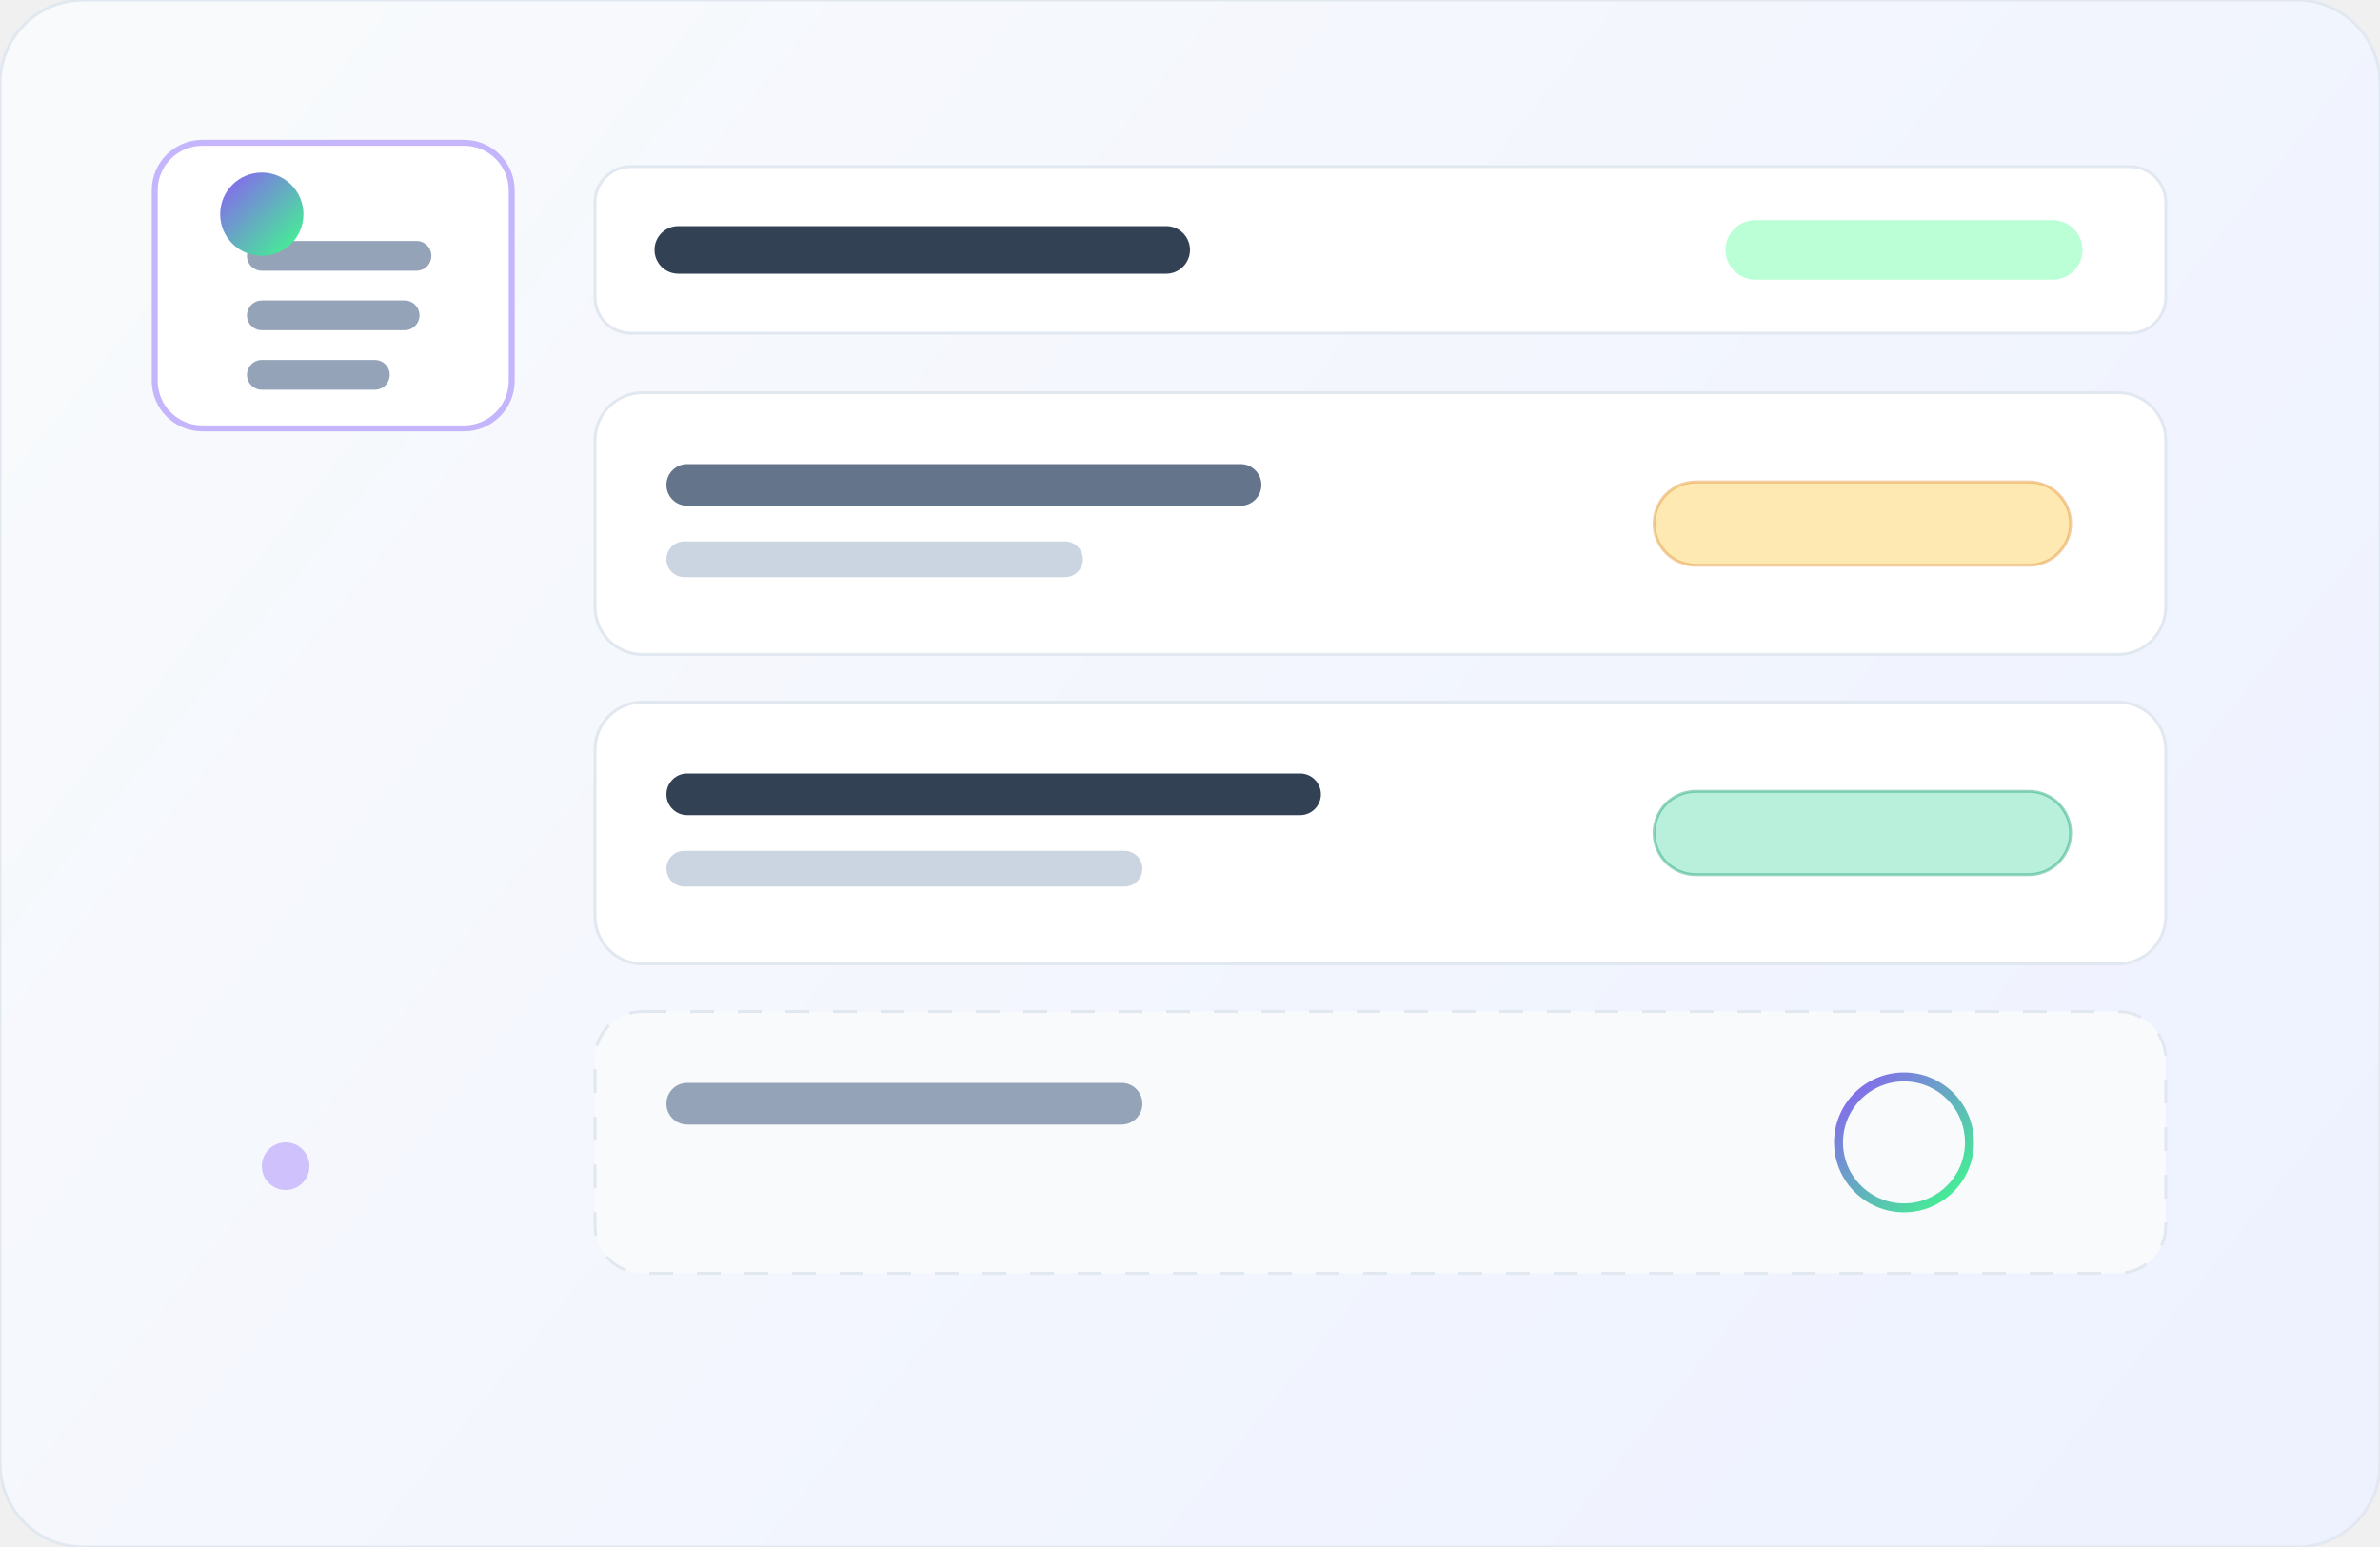
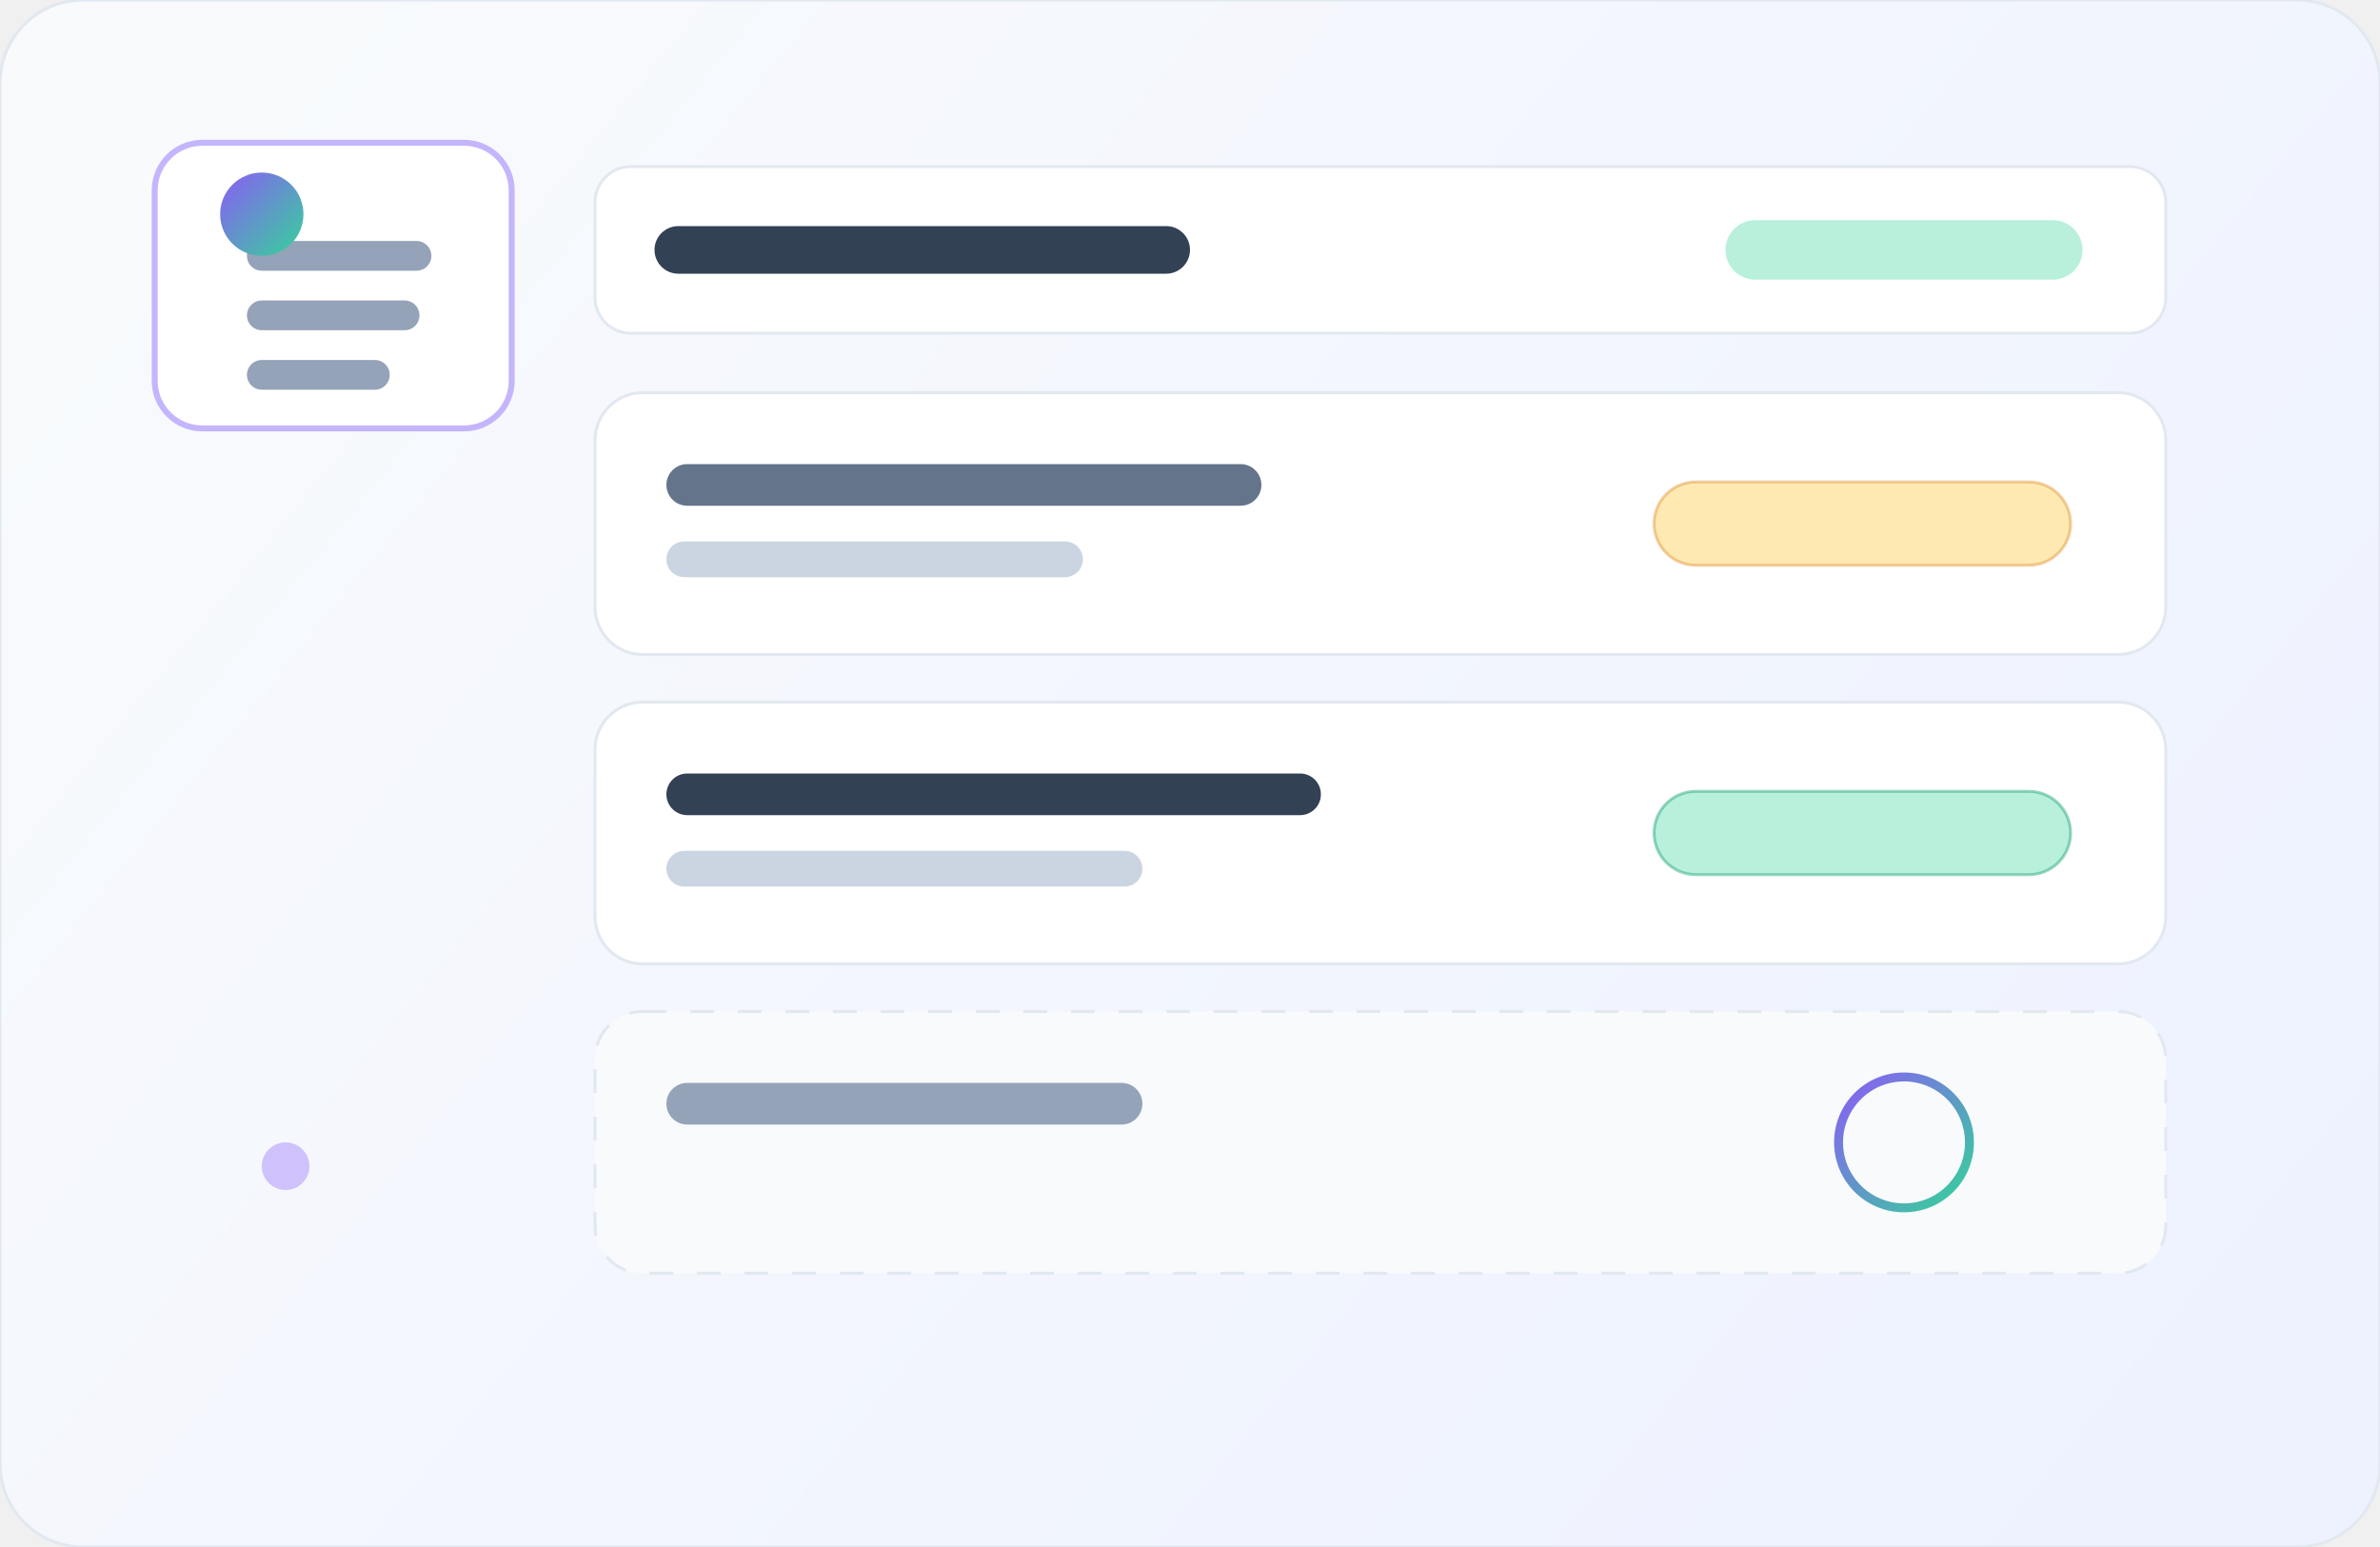
<svg xmlns="http://www.w3.org/2000/svg" width="800" height="520" viewBox="0 0 800 520" fill="none">
  <defs>
    <linearGradient id="bg1" x1="80" y1="0" x2="720" y2="520" gradientUnits="userSpaceOnUse">
      <stop stop-color="#F8FAFC" />
      <stop offset="1" stop-color="#EEF2FF" />
    </linearGradient>
    <linearGradient id="acc" x1="0" y1="0" x2="1" y2="1">
      <stop stop-color="#8B5CF6" />
-       <stop offset="1" stop-color="#3DFF8A" />
+       <stop offset="1" stop-color="#34D399" />
    </linearGradient>
  </defs>
  <rect width="800" height="520" rx="28" fill="url(#bg1)" stroke="#E2E8F0" />
  <rect x="52" y="48" width="120" height="96" rx="16" fill="#FFFFFF" stroke="#C4B5FD" stroke-width="2" />
  <path d="M88 106h48M88 86h52M88 126h38" stroke="#94A3B8" stroke-width="10" stroke-linecap="round" />
  <circle cx="88" cy="72" r="14" fill="url(#acc)" />
  <rect x="200" y="56" width="528" height="56" rx="12" fill="#FFFFFF" stroke="#E2E8F0" />
  <rect x="220" y="76" width="180" height="16" rx="8" fill="#334155" />
-   <rect x="580" y="74" width="120" height="20" rx="10" fill="#3DFF8A" fill-opacity="0.35" />
+   <rect x="580" y="74" width="120" height="20" rx="10" fill="#34D399" fill-opacity="0.35" />
  <rect x="200" y="132" width="528" height="88" rx="16" fill="#FFFFFF" stroke="#E2E8F0" />
  <rect x="224" y="156" width="200" height="14" rx="7" fill="#64748B" />
  <rect x="224" y="182" width="140" height="12" rx="6" fill="#CBD5E1" />
  <rect x="556" y="162" width="140" height="28" rx="14" fill="#FBBF24" fill-opacity="0.35" stroke="#D97706" stroke-opacity="0.35" />
  <rect x="200" y="236" width="528" height="88" rx="16" fill="#FFFFFF" stroke="#E2E8F0" />
  <rect x="224" y="260" width="220" height="14" rx="7" fill="#334155" />
  <rect x="224" y="286" width="160" height="12" rx="6" fill="#CBD5E1" />
  <rect x="556" y="266" width="140" height="28" rx="14" fill="#34D399" fill-opacity="0.35" stroke="#059669" stroke-opacity="0.4" />
  <rect x="200" y="340" width="528" height="88" rx="16" fill="#F8FAFC" stroke="#E2E8F0" stroke-dasharray="8 8" />
  <rect x="224" y="364" width="160" height="14" rx="7" fill="#94A3B8" />
  <circle cx="640" cy="384" r="22" stroke="url(#acc)" stroke-width="3" fill="none" />
  <circle cx="96" cy="392" r="8" fill="#8B5CF6" fill-opacity="0.35" />
</svg>
